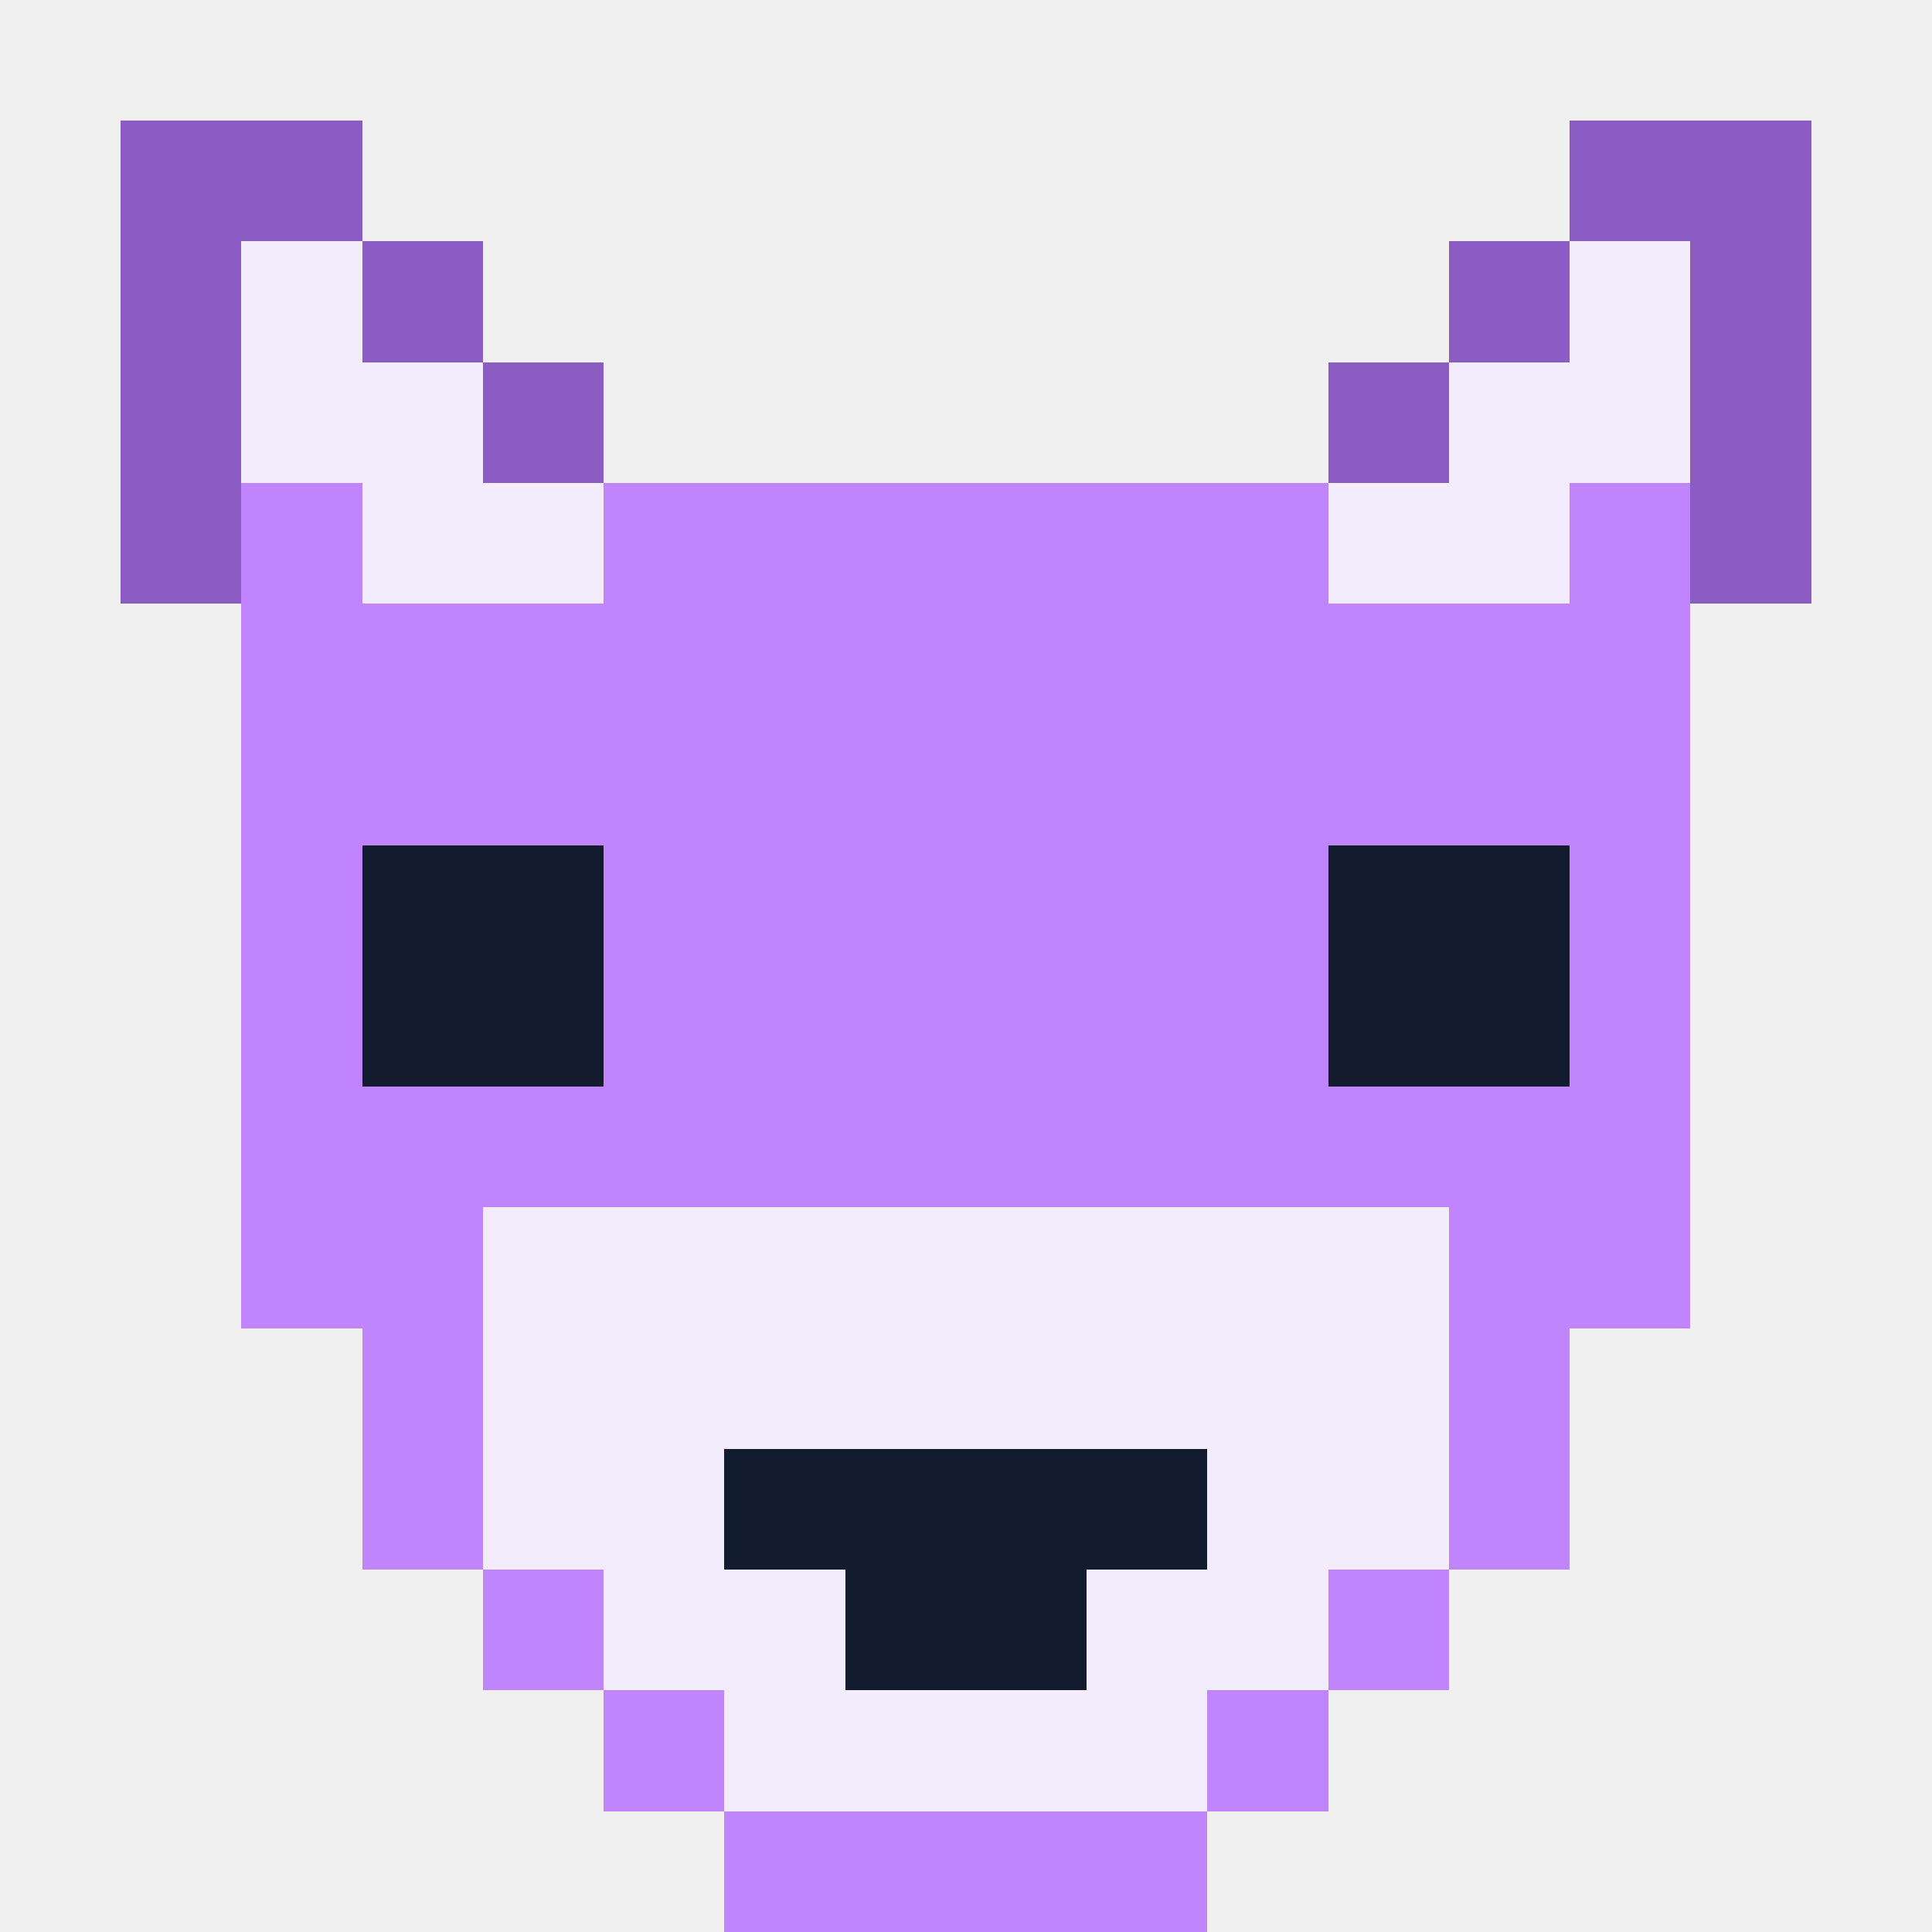
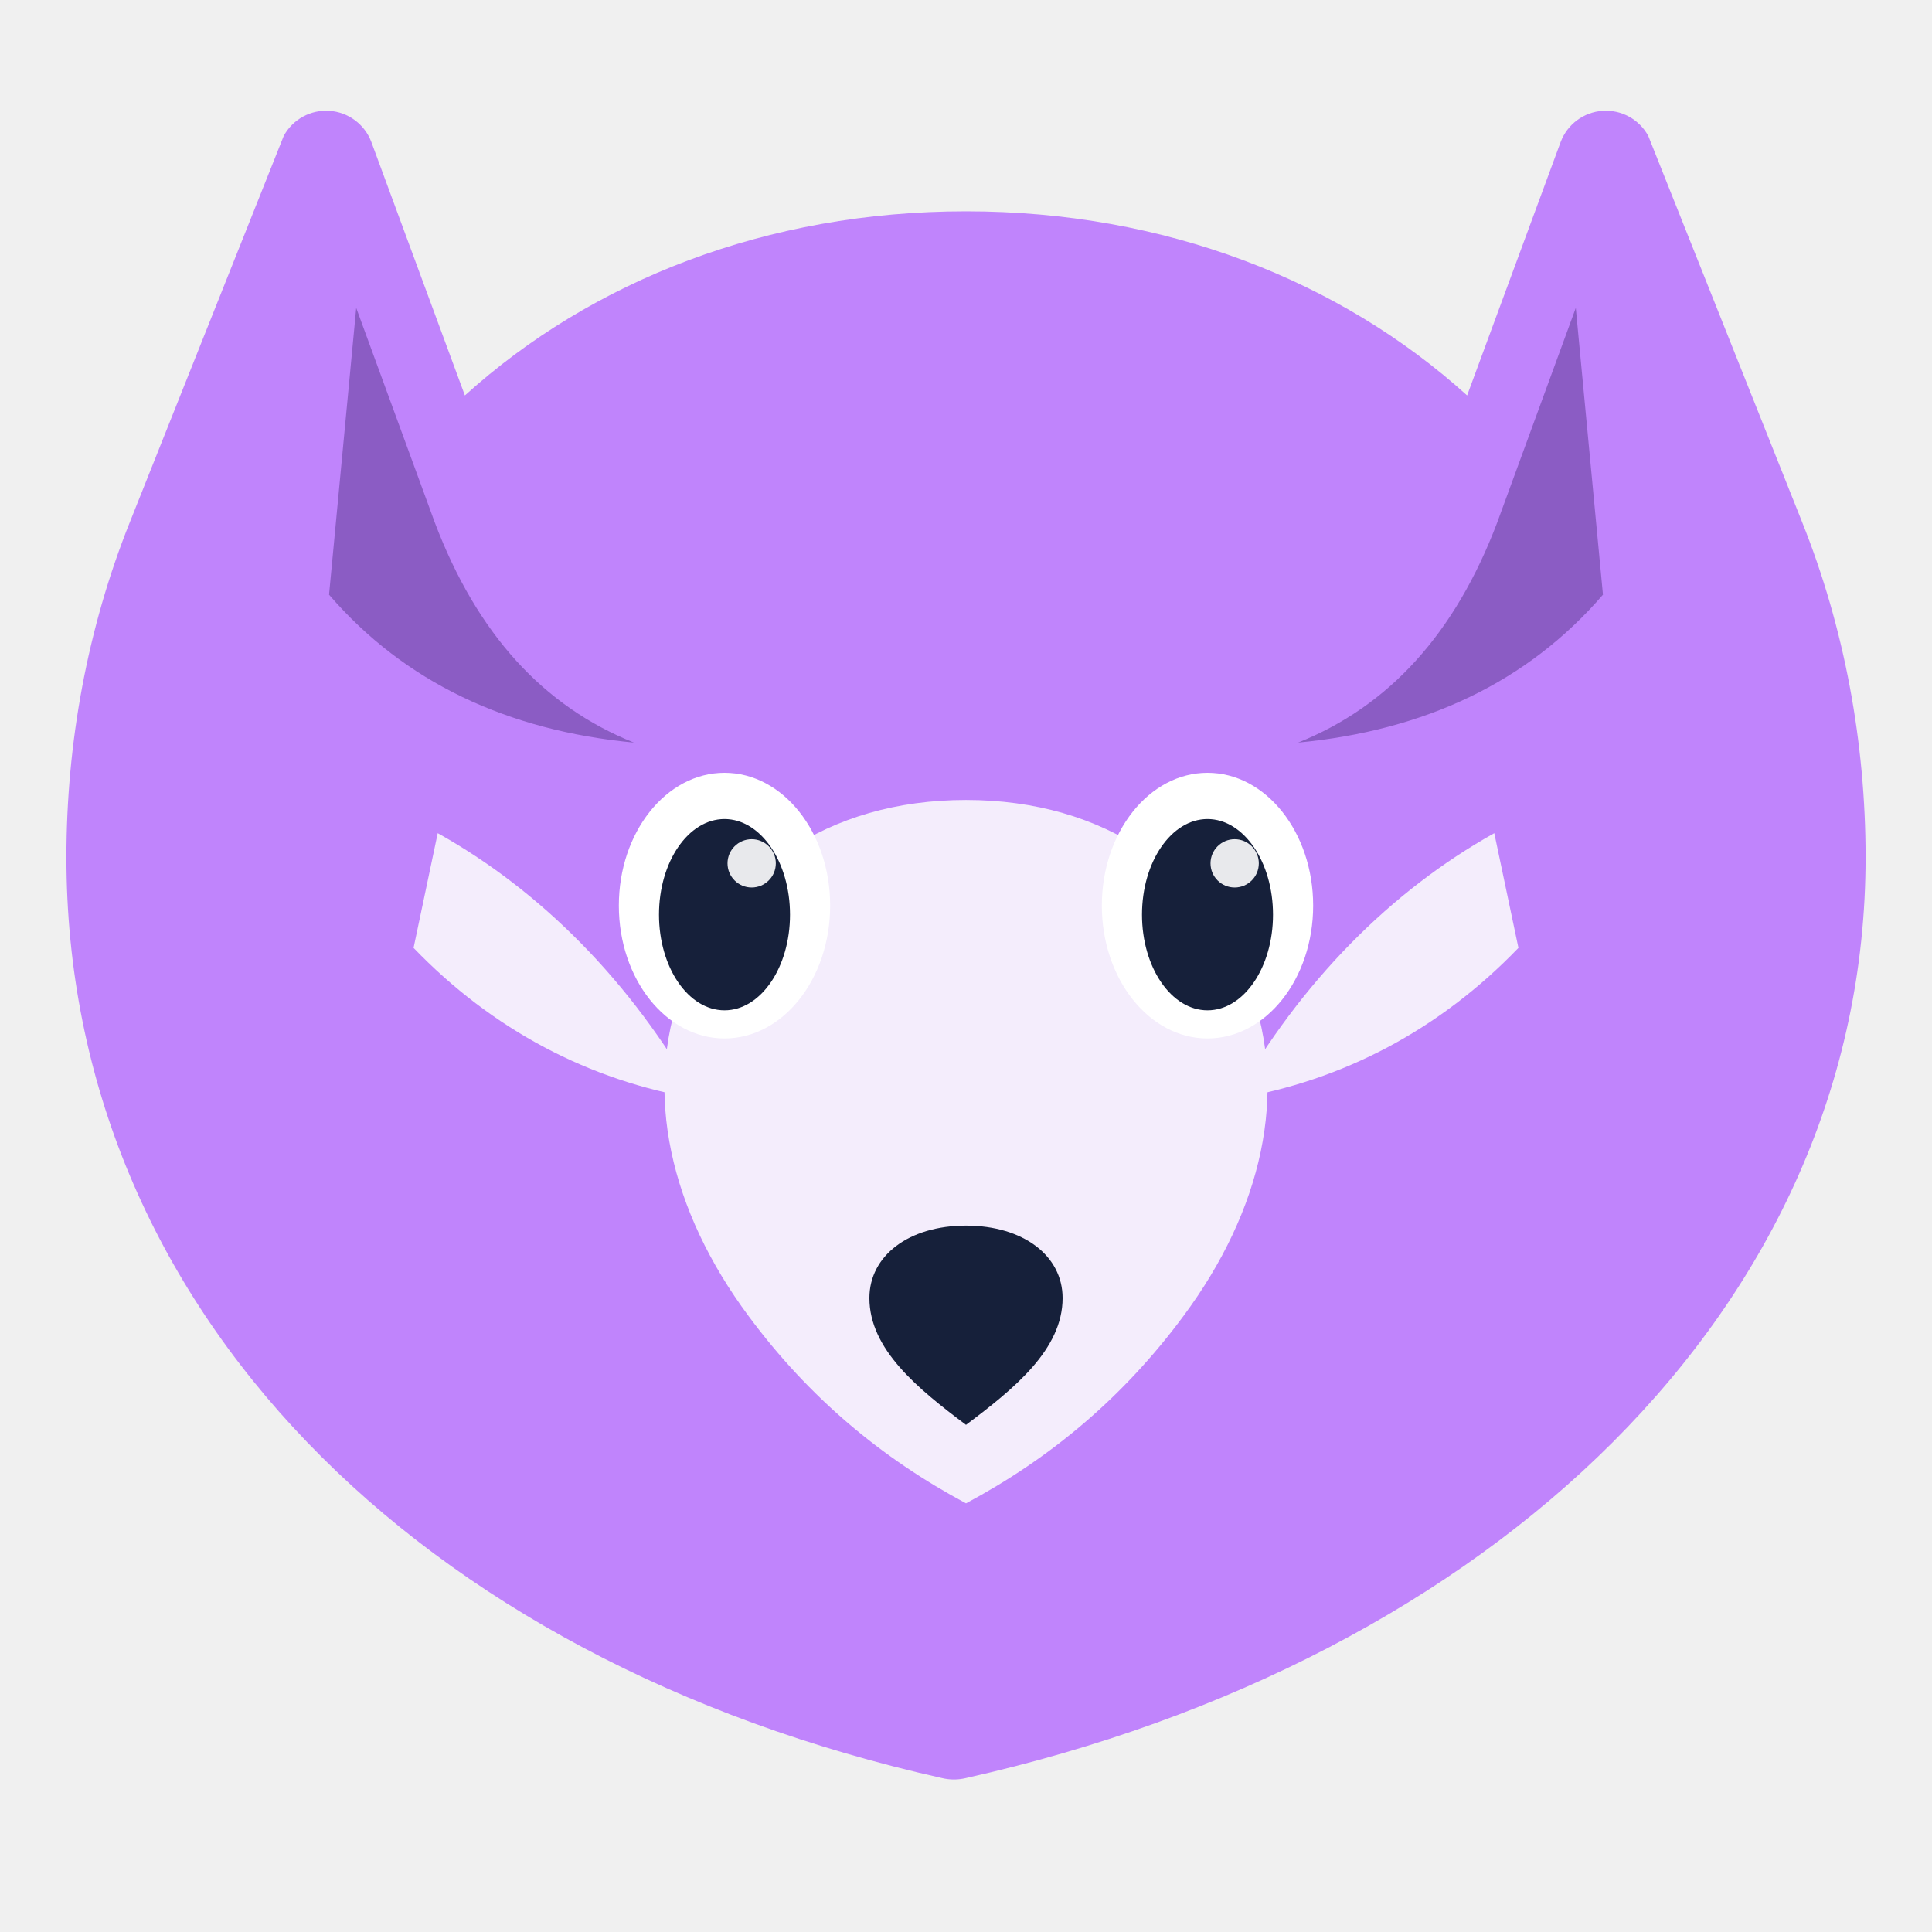
- <svg xmlns="http://www.w3.org/2000/svg" viewBox="0 0 16 16" shape-rendering="crispEdges" role="img" aria-label="Renard Foox">
-   <path fill="#8b5cc4" d="M1 1h1v1h-1zM2 1h1v1h-1zM13 1h1v1h-1zM14 1h1v1h-1zM1 2h1v1h-1zM3 2h1v1h-1zM12 2h1v1h-1zM14 2h1v1h-1zM1 3h1v1h-1zM4 3h1v1h-1zM11 3h1v1h-1zM14 3h1v1h-1zM1 4h1v1h-1zM14 4h1v1h-1z" />
-   <path fill="#f3ecfc" d="M2 2h1v1h-1zM13 2h1v1h-1zM2 3h1v1h-1zM3 3h1v1h-1zM12 3h1v1h-1zM13 3h1v1h-1zM3 4h1v1h-1zM4 4h1v1h-1zM11 4h1v1h-1zM12 4h1v1h-1zM4 10h1v1h-1zM5 10h1v1h-1zM6 10h1v1h-1zM7 10h1v1h-1zM8 10h1v1h-1zM9 10h1v1h-1zM10 10h1v1h-1zM11 10h1v1h-1zM4 11h1v1h-1zM5 11h1v1h-1zM6 11h1v1h-1zM7 11h1v1h-1zM8 11h1v1h-1zM9 11h1v1h-1zM10 11h1v1h-1zM11 11h1v1h-1zM4 12h1v1h-1zM5 12h1v1h-1zM10 12h1v1h-1zM11 12h1v1h-1zM5 13h1v1h-1zM6 13h1v1h-1zM9 13h1v1h-1zM10 13h1v1h-1zM6 14h1v1h-1zM7 14h1v1h-1zM8 14h1v1h-1zM9 14h1v1h-1z" />
-   <path fill="#c084fc" d="M2 4h1v1h-1zM5 4h1v1h-1zM6 4h1v1h-1zM7 4h1v1h-1zM8 4h1v1h-1zM9 4h1v1h-1zM10 4h1v1h-1zM13 4h1v1h-1zM2 5h1v1h-1zM3 5h1v1h-1zM4 5h1v1h-1zM5 5h1v1h-1zM6 5h1v1h-1zM7 5h1v1h-1zM8 5h1v1h-1zM9 5h1v1h-1zM10 5h1v1h-1zM11 5h1v1h-1zM12 5h1v1h-1zM13 5h1v1h-1zM2 6h1v1h-1zM3 6h1v1h-1zM4 6h1v1h-1zM5 6h1v1h-1zM6 6h1v1h-1zM7 6h1v1h-1zM8 6h1v1h-1zM9 6h1v1h-1zM10 6h1v1h-1zM11 6h1v1h-1zM12 6h1v1h-1zM13 6h1v1h-1zM2 7h1v1h-1zM5 7h1v1h-1zM6 7h1v1h-1zM7 7h1v1h-1zM8 7h1v1h-1zM9 7h1v1h-1zM10 7h1v1h-1zM13 7h1v1h-1zM2 8h1v1h-1zM5 8h1v1h-1zM6 8h1v1h-1zM7 8h1v1h-1zM8 8h1v1h-1zM9 8h1v1h-1zM10 8h1v1h-1zM13 8h1v1h-1zM2 9h1v1h-1zM3 9h1v1h-1zM4 9h1v1h-1zM5 9h1v1h-1zM6 9h1v1h-1zM7 9h1v1h-1zM8 9h1v1h-1zM9 9h1v1h-1zM10 9h1v1h-1zM11 9h1v1h-1zM12 9h1v1h-1zM13 9h1v1h-1zM2 10h1v1h-1zM3 10h1v1h-1zM12 10h1v1h-1zM13 10h1v1h-1zM3 11h1v1h-1zM12 11h1v1h-1zM3 12h1v1h-1zM12 12h1v1h-1zM4 13h1v1h-1zM11 13h1v1h-1zM5 14h1v1h-1zM10 14h1v1h-1zM6 15h1v1h-1zM7 15h1v1h-1zM8 15h1v1h-1zM9 15h1v1h-1z" />
-   <path fill="#131c2e" d="M3 7h1v1h-1zM4 7h1v1h-1zM11 7h1v1h-1zM12 7h1v1h-1zM3 8h1v1h-1zM4 8h1v1h-1zM11 8h1v1h-1zM12 8h1v1h-1zM6 12h1v1h-1zM7 12h1v1h-1zM8 12h1v1h-1zM9 12h1v1h-1zM7 13h1v1h-1zM8 13h1v1h-1z" />
+ <svg xmlns="http://www.w3.org/2000/svg" viewBox="0 0 64 64" role="img" aria-label="Renard Foox">
+   <path d="M32 7c6.6 0 12.4 2.3 16.6 6.1l3.1-8.4a1.6 1.6 0 0 1 2.9-.2l5.1 12.8c1.4 3.5 2.1 7.3 2.1 11.1 0 14.9-12.4 26.6-29.8 30.5a1.7 1.7 0 0 1-.8 0C13.8 55 2.2 43.3 2.2 28.4c0-3.8.7-7.6 2.1-11.1L9.4 4.5a1.6 1.6 0 0 1 2.9.2l3.1 8.4C19.6 9.3 25.4 7 32 7z" fill="#c084fc" />
+   <path d="M11.8 10.2l2.6 7.1c1.4 3.7 3.6 6.1 6.6 7.3-4.2-.4-7.6-2-10.1-4.9z" fill="#8b5cc4" />
+   <path d="M52.2 10.2l-2.6 7.1c-1.4 3.7-3.6 6.1-6.6 7.3 4.2-.4 7.6-2 10.1-4.9z" fill="#8b5cc4" />
+   <path d="M14.5 27.6c3.4 1.9 6.4 4.9 8.6 8.8-3.6-.6-6.8-2.3-9.4-5z" fill="#f4edfc" />
+   <path d="M49.5 27.6c-3.4 1.9-6.4 4.9-8.6 8.8 3.6-.6 6.8-2.3 9.4-5z" fill="#f4edfc" />
+   <path d="M32 26.5c4.6 0 8 2.4 9.4 6.2 1.3 3.5.4 7.4-2.2 10.9-2 2.7-4.4 4.7-7.2 6.2-2.8-1.5-5.2-3.5-7.2-6.2-2.6-3.5-3.5-7.4-2.2-10.9 1.4-3.8 4.8-6.2 9.4-6.2z" fill="#f4edfc" />
+   <ellipse cx="24.0" cy="30.0" rx="3.5" ry="4.4" fill="#ffffff" />
+   <ellipse cx="24.0" cy="30.3" rx="2.17" ry="3.168" fill="#16203a" />
+   <circle cx="24.9" cy="28.6" r="0.8" fill="#ffffff" opacity=".9" />
+   <ellipse cx="40.0" cy="30.0" rx="3.5" ry="4.4" fill="#ffffff" />
+   <ellipse cx="40.0" cy="30.3" rx="2.17" ry="3.168" fill="#16203a" />
+   <circle cx="40.9" cy="28.6" r="0.8" fill="#ffffff" opacity=".9" />
+   <path d="M32 40.6c1.9 0 3.2 1 3.2 2.4 0 1.7-1.6 3-3.2 4.2-1.6-1.2-3.2-2.5-3.2-4.2 0-1.4 1.3-2.4 3.2-2.4z" fill="#16203a" />
</svg>
